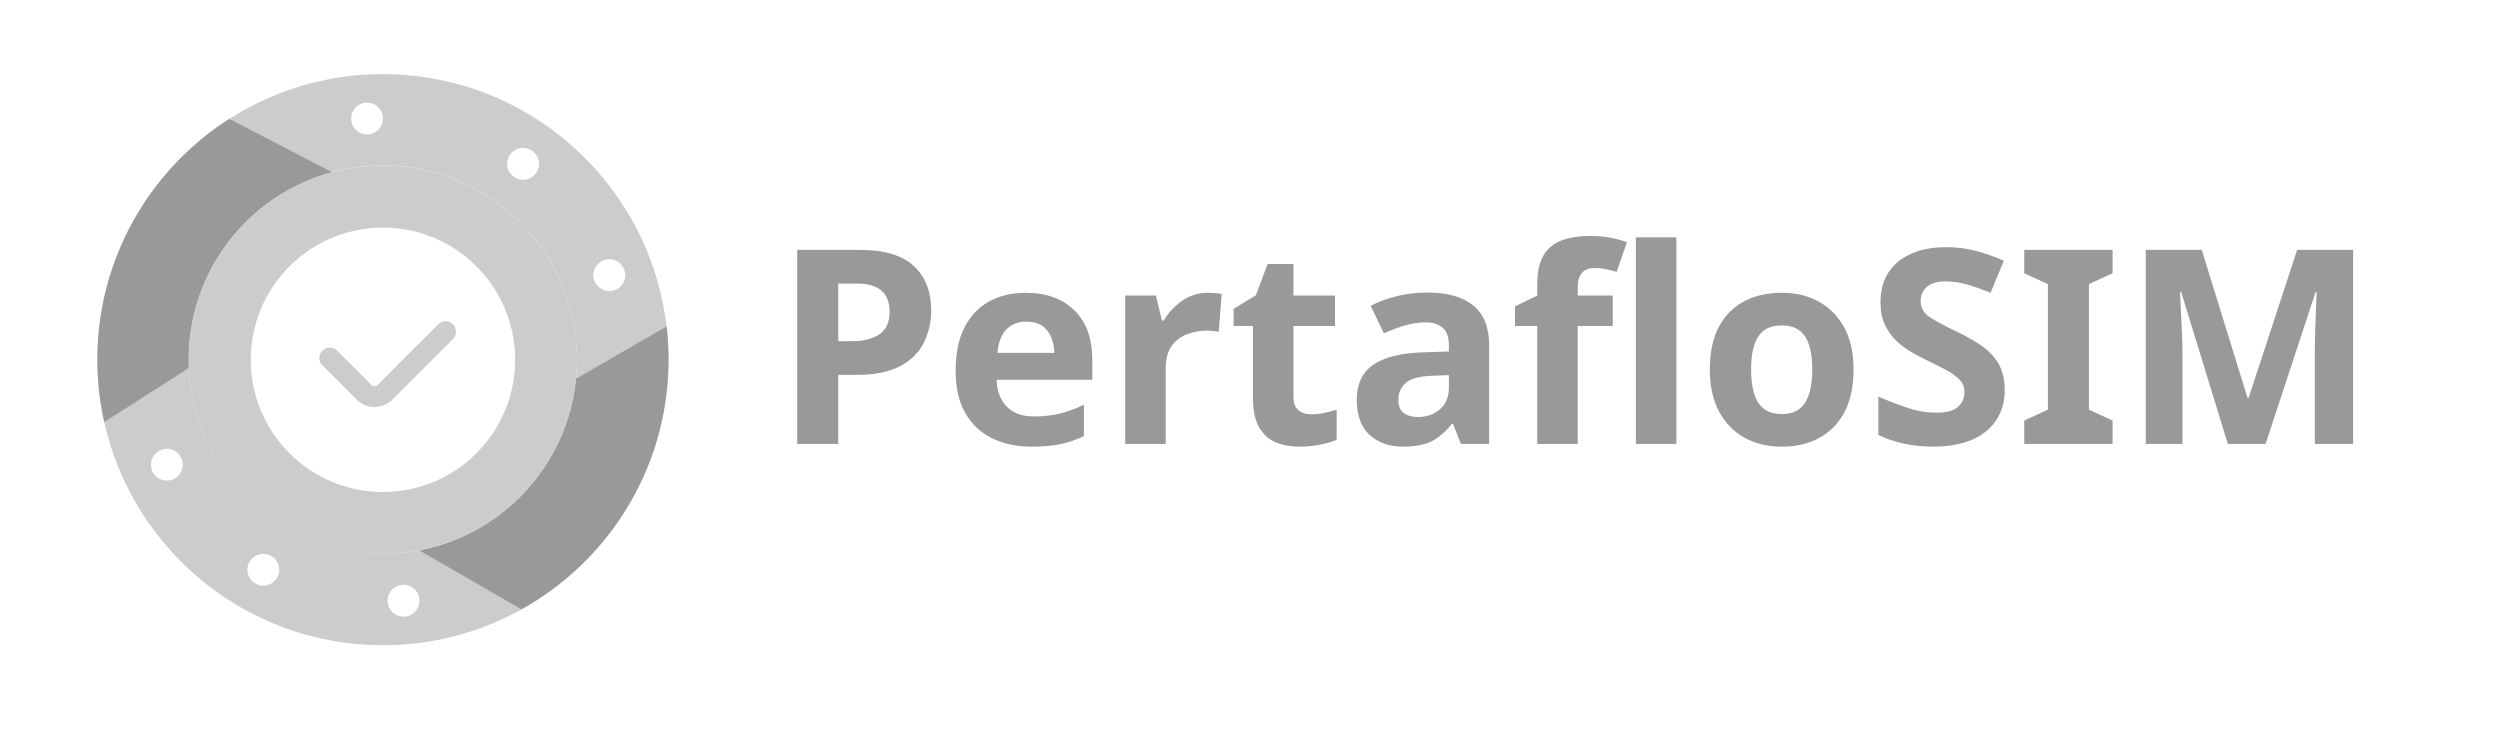
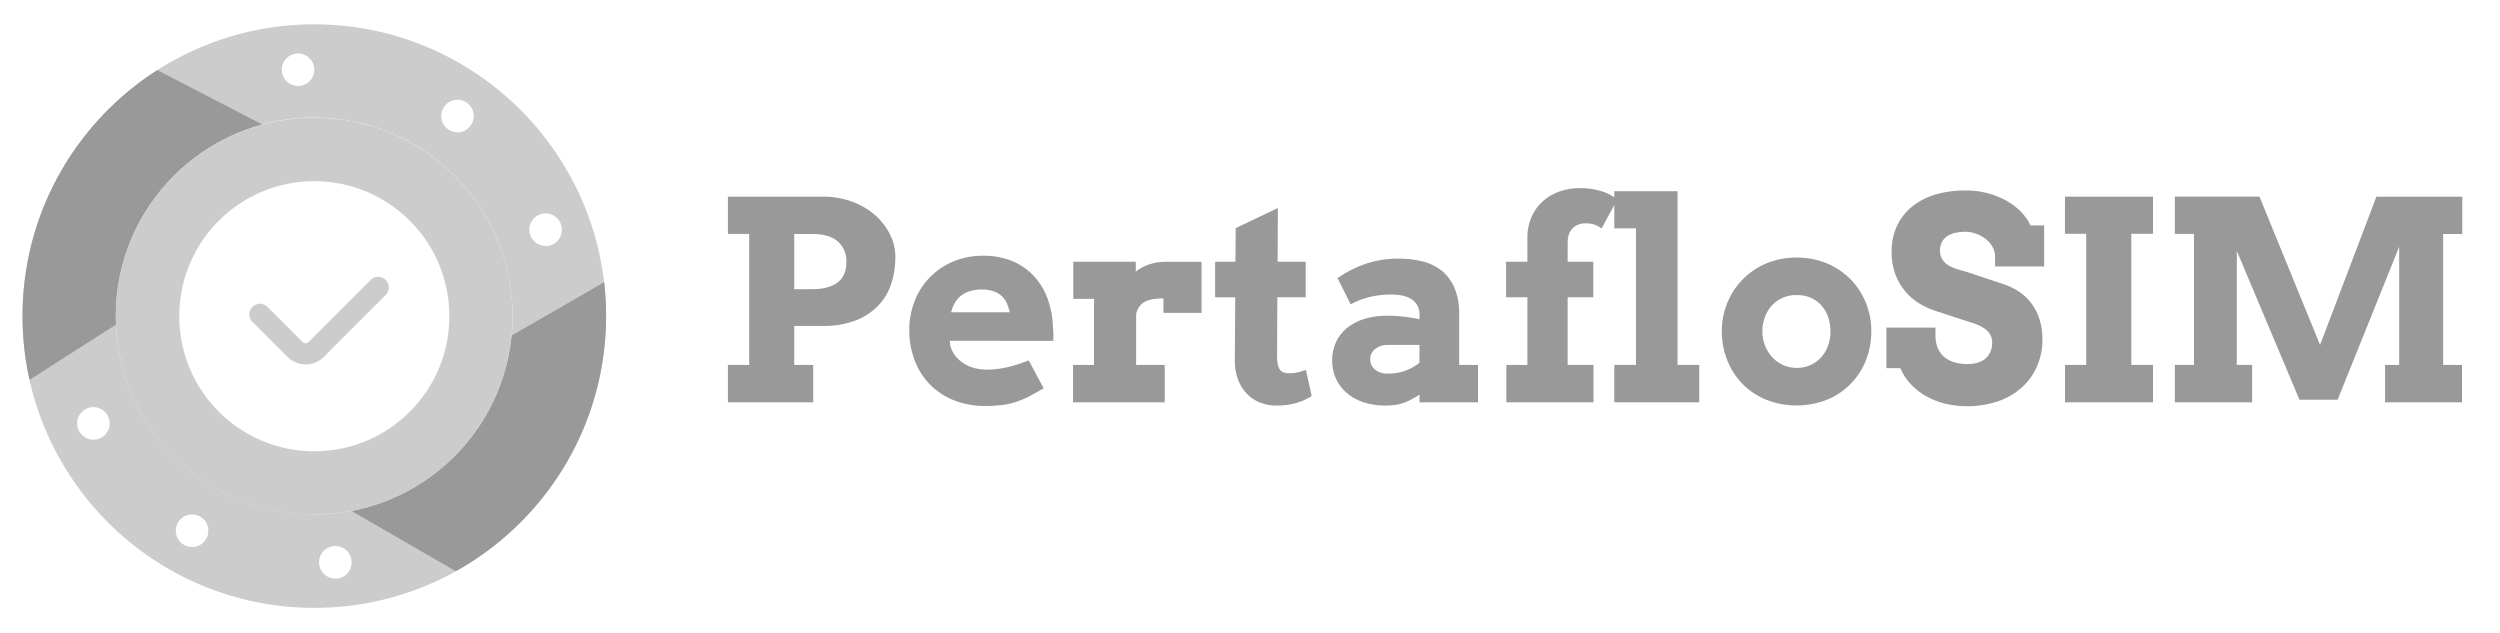
- <svg xmlns="http://www.w3.org/2000/svg" viewBox="0 0 888.96 265.81">
+ <svg xmlns="http://www.w3.org/2000/svg" id="Layer_1" data-name="Layer 1" width="870" height="220" viewBox="0 0 870 220">
  <defs>
    <clipPath id="clip-path">
-       <path d="M136.17,229.43A101.54,101.54,0,1,1,237.71,127.89,101.66,101.66,0,0,1,136.17,229.43Zm0-170.59a69.05,69.05,0,1,0,69,69.05A69.12,69.12,0,0,0,136.17,58.84Z" style="fill: none" />
+       <path d="M109.38,211.54A101.54,101.54,0,1,1,210.92,110,101.66,101.66,0,0,1,109.38,211.54Zm0-170.59a69.05,69.05,0,1,0,69,69.05A69.13,69.13,0,0,0,109.38,41Z" style="fill:none" />
    </clipPath>
  </defs>
-   <g id="Layer_2" data-name="Layer 2">
-     <g id="Layer_1-2" data-name="Layer 1">
-       <text transform="translate(274.77 157.85)" style="font-size: 96.639px;fill: #999;font-family: Arvo-Bold, Arvo;font-weight: 700">PertafloSIM</text>
-       <g>
-         <path d="M136.17,26.35A101.54,101.54,0,1,0,237.71,127.89,101.66,101.66,0,0,0,136.17,26.35ZM186,52.61a5.66,5.66,0,1,1-5.66,5.65A5.65,5.65,0,0,1,186,52.61ZM130.51,36.49a5.66,5.66,0,1,1-5.65,5.65A5.66,5.66,0,0,1,130.51,36.49ZM59.3,170.9A5.66,5.66,0,1,1,65,165.25,5.65,5.65,0,0,1,59.3,170.9Zm34.34,37.35a5.66,5.66,0,1,1,5.65-5.66A5.67,5.67,0,0,1,93.64,208.25Zm49.84,11a5.66,5.66,0,1,1,5.66-5.66A5.65,5.65,0,0,1,143.48,219.29Zm-7.31-22.35a69.05,69.05,0,1,1,69-69A69.13,69.13,0,0,1,136.17,196.94Zm80.5-93.41a5.66,5.66,0,1,1,5.65-5.66A5.67,5.67,0,0,1,216.67,103.53Z" style="fill: #ccc" />
-         <path d="M161.05,115.3a3.71,3.71,0,0,0-5.25,0l-12.89,12.88-5.24,5.25-3.48,3.48a1.51,1.51,0,0,1-2.12,0l-5.86-5.86h0l-6.61-6.61h0a3.71,3.71,0,0,0-5.22,5.22l0,0,8.13,8.13h0l4.34,4.34a9,9,0,0,0,12.62,0l3.47-3.48,5.25-5.25,12.89-12.88A3.71,3.71,0,0,0,161.05,115.3Z" style="fill: #ccc" />
-         <g style="clip-path: url(#clip-path)">
-           <polygon points="124.12 181.28 270.52 265.81 270.52 96.75 124.12 181.28" style="fill: #999" />
-           <polygon points="7.64 168.88 150.08 77.83 0 0 7.64 168.88" style="fill: #999" />
-         </g>
-         <path d="M136.17,196.94a69.05,69.05,0,1,1,69-69A69.13,69.13,0,0,1,136.17,196.94Zm0-116a47,47,0,1,0,47,47A47,47,0,0,0,136.17,80.93Z" style="fill: #ccc" />
-       </g>
-     </g>
+   <path d="M253.31,68.43h33a28.79,28.79,0,0,1,10.15,1.72,25.55,25.55,0,0,1,8,4.65,21.52,21.52,0,0,1,5.24,6.75,17.72,17.72,0,0,1,1.89,8,28.89,28.89,0,0,1-1.49,9.37,19.89,19.89,0,0,1-4.6,7.57,21.79,21.79,0,0,1-7.88,5.07,30.74,30.74,0,0,1-11.28,1.87h-9.95V127H283V140H253.31V127h7.41V81.41h-7.41Zm23.08,13v19.2h6.46q5.38,0,8.54-2.27t3.16-7.17a9,9,0,0,0-3-7.17q-3-2.59-8.73-2.59Z" style="fill:#999" />
+   <path d="M330.51,118.59l.14,1.46a9.84,9.84,0,0,0,1.77,3.73,11.79,11.79,0,0,0,2.95,2.69,13.11,13.11,0,0,0,3.78,1.63,16.57,16.57,0,0,0,4.2.54,30.44,30.44,0,0,0,4-.26,33.17,33.17,0,0,0,3.7-.71c1.2-.3,2.36-.64,3.5-1s2.28-.81,3.44-1.25l5.19,9.68c-1.79,1.1-3.44,2-4.93,2.8a31.3,31.3,0,0,1-4.51,1.92,26.61,26.61,0,0,1-4.81,1.1,43,43,0,0,1-5.94.36,28.8,28.8,0,0,1-11.33-2.1,23.77,23.77,0,0,1-13.47-14.09,29.27,29.27,0,0,1-1.77-10.19,27.3,27.3,0,0,1,1.86-10.1A24.51,24.51,0,0,1,331.69,91a26.33,26.33,0,0,1,10.48-2,25.61,25.61,0,0,1,10.21,1.91,21.34,21.34,0,0,1,7.53,5.28,23.65,23.65,0,0,1,4.72,7.93,30.87,30.87,0,0,1,1.79,9.79c.09.79.15,1.56.17,2.34s0,1.56-.08,2.38Zm11.28-17.84a13.88,13.88,0,0,0-4.51.64,9.41,9.41,0,0,0-3.14,1.74,8.71,8.71,0,0,0-2,2.53,13.63,13.63,0,0,0-1.18,3h20.43a15.42,15.42,0,0,0-.95-3,7.92,7.92,0,0,0-1.7-2.5,7.64,7.64,0,0,0-2.76-1.72A11.64,11.64,0,0,0,341.79,100.75Z" style="fill:#999" />
+   <path d="M418.14,108.87H404.88v-5.05a22.61,22.61,0,0,0-3.54.26,9.37,9.37,0,0,0-2.81.87,5.94,5.94,0,0,0-2,1.7,6.54,6.54,0,0,0-1.15,2.69V127h9.95V140H373.4V127h7.32V104H373.5V91.08h21.75v3.44A15.67,15.67,0,0,1,399.92,92a17.46,17.46,0,0,1,5.67-.89c2.07,0,4.21,0,6.41,0s4.25,0,6.14,0Z" style="fill:#999" />
+   <path d="M444.61,91.08h9.77v12.36h-9.86l-.1,20.67a12.61,12.61,0,0,0,.28,2.9,4.56,4.56,0,0,0,.83,1.77,2.7,2.7,0,0,0,1.3.9,6.06,6.06,0,0,0,1.74.23,12.93,12.93,0,0,0,3.16-.35c.92-.24,1.83-.51,2.74-.83l2,9.11a22,22,0,0,1-5.36,2.41,24.47,24.47,0,0,1-7,.89,15.44,15.44,0,0,1-5.5-1,12.75,12.75,0,0,1-4.6-3,14.59,14.59,0,0,1-3.16-5,18.4,18.4,0,0,1-1.13-7l.14-21.66h-7V91.08h7.07l.1-11.7,14.67-7Z" style="fill:#999" />
+   <path d="M494,137.32c-1.1.69-2.11,1.28-3,1.77a17.42,17.42,0,0,1-2.74,1.18,16.64,16.64,0,0,1-2.83.66,22.77,22.77,0,0,1-3.21.21,24,24,0,0,1-7.86-1.2,17.3,17.3,0,0,1-5.85-3.3,14.27,14.27,0,0,1-3.66-5,15.18,15.18,0,0,1-1.27-6.2,15,15,0,0,1,1.3-6.28,13.59,13.59,0,0,1,3.75-4.93,17.72,17.72,0,0,1,6-3.21,26.32,26.32,0,0,1,8.14-1.15,47.62,47.62,0,0,1,6.11.35c1.84.24,3.54.53,5.12.87v-1.51a6.75,6.75,0,0,0-.71-3.18,6,6,0,0,0-2-2.22,8.71,8.71,0,0,0-3.07-1.27,17.8,17.8,0,0,0-3.92-.41,31.46,31.46,0,0,0-7.81.88,29.41,29.41,0,0,0-6.48,2.52l-4.54-9.15a40,40,0,0,1,10.08-5.05A35.34,35.34,0,0,1,486.7,90a33.39,33.39,0,0,1,8.47,1,17.17,17.17,0,0,1,6.68,3.3,15.54,15.54,0,0,1,4.36,6,22.57,22.57,0,0,1,1.58,9V127h6.56V140H494ZM483.21,130a16.21,16.21,0,0,0,6.08-1.09,17.76,17.76,0,0,0,4.68-2.64v-6.23H482.64a7,7,0,0,0-2.12.33,6.47,6.47,0,0,0-1.87,1,4.63,4.63,0,0,0-1.32,1.5,4.26,4.26,0,0,0-.49,2.08,4.71,4.71,0,0,0,1.58,3.63A6.82,6.82,0,0,0,483.21,130Z" style="fill:#999" />
+   <path d="M545.54,91.08h8.92v12.36h-8.92V127h9V140H524.21V127h7.32V103.44h-7.41V91.08h7.41V83A17.73,17.73,0,0,1,533,75.41a16.26,16.26,0,0,1,4-5.47,17.06,17.06,0,0,1,5.83-3.35,21.08,21.08,0,0,1,6.94-1.13,25.89,25.89,0,0,1,4.81.4,21.28,21.28,0,0,1,3.73,1,15.23,15.23,0,0,1,2.71,1.32,13.09,13.09,0,0,1,1.77,1.32l-5.43,10A9,9,0,0,0,555,78.2a10.19,10.19,0,0,0-3.35-.48,6.62,6.62,0,0,0-2.38.43,5.53,5.53,0,0,0-1.94,1.23,5.64,5.64,0,0,0-1.3,2,7.77,7.77,0,0,0-.47,2.81Z" style="fill:#999" />
+   <path d="M561.78,66.54h22V127h7.55V140H561.78V127h7.54V79.47h-7.54Z" style="fill:#999" />
+   <path d="M599.19,115.33a25.87,25.87,0,0,1,1.94-10,25,25,0,0,1,5.38-8.16,25.33,25.33,0,0,1,8.21-5.53,28.22,28.22,0,0,1,21,0,25.46,25.46,0,0,1,8.24,5.53,24.81,24.81,0,0,1,5.35,8.16,26,26,0,0,1,1.91,10,27,27,0,0,1-1.86,10,24.46,24.46,0,0,1-13.5,13.75,29,29,0,0,1-21.32,0,24.29,24.29,0,0,1-13.45-13.7A26.92,26.92,0,0,1,599.19,115.33Zm14.11,0a13.53,13.53,0,0,0,1,5.12,12.57,12.57,0,0,0,2.57,4,11.68,11.68,0,0,0,3.77,2.64,11.3,11.3,0,0,0,4.6.94,11.56,11.56,0,0,0,4.65-.92,10.74,10.74,0,0,0,3.73-2.62,12.37,12.37,0,0,0,2.48-4,14.5,14.5,0,0,0,.89-5.17,14.92,14.92,0,0,0-.89-5.28,11.78,11.78,0,0,0-2.48-4,10.64,10.64,0,0,0-3.73-2.53,11.68,11.68,0,0,0-4.65-.82,11.57,11.57,0,0,0-4.6.82,11.08,11.08,0,0,0-3.77,2.53,11.81,11.81,0,0,0-2.57,4A14.07,14.07,0,0,0,613.3,115.33Z" style="fill:#999" />
+   <path d="M694.28,88.58a8.05,8.05,0,0,0-1.16-3.12,9.25,9.25,0,0,0-2.36-2.52,11.83,11.83,0,0,0-3.26-1.68,11.71,11.71,0,0,0-3.79-.61,14.2,14.2,0,0,0-3.35.38,8.27,8.27,0,0,0-2.72,1.15,5.82,5.82,0,0,0-1.84,2,6,6,0,0,0-.68,2.92,5.53,5.53,0,0,0,.92,3.38,7.23,7.23,0,0,0,2.36,2.05,14.1,14.1,0,0,0,3.18,1.28c1.17.31,2.3.66,3.4,1l13,4.34a21,21,0,0,1,5,2.6,17.44,17.44,0,0,1,4.08,4,19.18,19.18,0,0,1,2.71,5.43,22.34,22.34,0,0,1,1,6.89,23.1,23.1,0,0,1-1.91,9.48,21.36,21.36,0,0,1-5.35,7.36,24.54,24.54,0,0,1-8.26,4.77,33.85,33.85,0,0,1-18.43.78,26.36,26.36,0,0,1-6.68-2.67,22.39,22.39,0,0,1-5.28-4.18,18.33,18.33,0,0,1-3.54-5.49h-4.86V114h17.08v2.93a11.09,11.09,0,0,0,.68,3.92,8.47,8.47,0,0,0,2.06,3.11,9.25,9.25,0,0,0,3.44,2,14.62,14.62,0,0,0,4.86.73q4.24,0,6.47-2a6.94,6.94,0,0,0,2.22-5.45,5.4,5.4,0,0,0-.78-3,7.06,7.06,0,0,0-2-2,13.28,13.28,0,0,0-2.74-1.39c-1-.38-2-.72-3-1L674,108.35a27.43,27.43,0,0,1-5.93-2.64,20.72,20.72,0,0,1-5-4.25,20,20,0,0,1-3.49-6,22,22,0,0,1-1.3-7.81,20.94,20.94,0,0,1,1.89-9.08,18.93,18.93,0,0,1,5.29-6.73,23.54,23.54,0,0,1,8.07-4.15,35.25,35.25,0,0,1,10.24-1.42,30.63,30.63,0,0,1,8.11,1A28.37,28.37,0,0,1,698.5,70a21.61,21.61,0,0,1,5,3.9,17.38,17.38,0,0,1,3.14,4.55h4.72V92.73H694.28Z" style="fill:#999" />
+   <path d="M718.62,68.43h30.63V81.36H741.7V127h7.55V140H718.62V127H726V81.36h-7.41Z" style="fill:#999" />
+   <path d="M756.85,127h6.65V81.41h-6.65v-13h29.44l21.09,51.62L827,68.43h29.87v13h-6.65V127h6.56V140H830V127h4.91V85.89l-21.42,53.22H800.21L778.41,87.3V127h5.33V140H756.85Z" style="fill:#999" />
+   <path d="M109.38,8.46A101.54,101.54,0,1,0,210.92,110,101.66,101.66,0,0,0,109.38,8.46Zm49.83,26.26a5.66,5.66,0,1,1-5.66,5.66A5.65,5.65,0,0,1,159.21,34.72ZM103.72,18.6a5.66,5.66,0,1,1-5.65,5.65A5.66,5.66,0,0,1,103.72,18.6ZM32.51,153a5.66,5.66,0,1,1,5.66-5.66A5.65,5.65,0,0,1,32.51,153Zm34.34,37.34a5.66,5.66,0,1,1,5.65-5.66A5.65,5.65,0,0,1,66.85,190.36Zm49.84,11a5.66,5.66,0,1,1,5.66-5.65A5.65,5.65,0,0,1,116.69,201.4Zm-7.31-22.35a69.05,69.05,0,1,1,69-69.05A69.13,69.13,0,0,1,109.38,179.05Zm80.5-93.41A5.66,5.66,0,1,1,195.53,80,5.66,5.66,0,0,1,189.88,85.64Z" style="fill:#ccc" />
+   <path d="M134.26,97.41a3.71,3.71,0,0,0-5.25,0L116.12,110.3l-5.25,5.24L107.4,119a1.51,1.51,0,0,1-2.12,0l-5.86-5.86h0l-6.61-6.61h0a3.71,3.71,0,0,0-5.22,5.22l0,0,8.13,8.13h0l4.34,4.34a8.93,8.93,0,0,0,12.62,0l3.47-3.48,5.25-5.25,12.89-12.88A3.71,3.71,0,0,0,134.26,97.41Z" style="fill:#ccc" />
+   <g style="clip-path:url(#clip-path)">
+     <polygon points="97.33 163.39 243.73 247.92 243.73 78.86 97.33 163.39" style="fill:#999" />
+     <polygon points="-19.15 151 123.29 59.94 -26.79 -17.89 -19.15 151" style="fill:#999" />
  </g>
+   <path d="M109.38,179.05a69.05,69.05,0,1,1,69-69.05A69.13,69.13,0,0,1,109.38,179.05Zm0-116a47,47,0,1,0,47,47A47,47,0,0,0,109.38,63.05Z" style="fill:#ccc" />
</svg>
